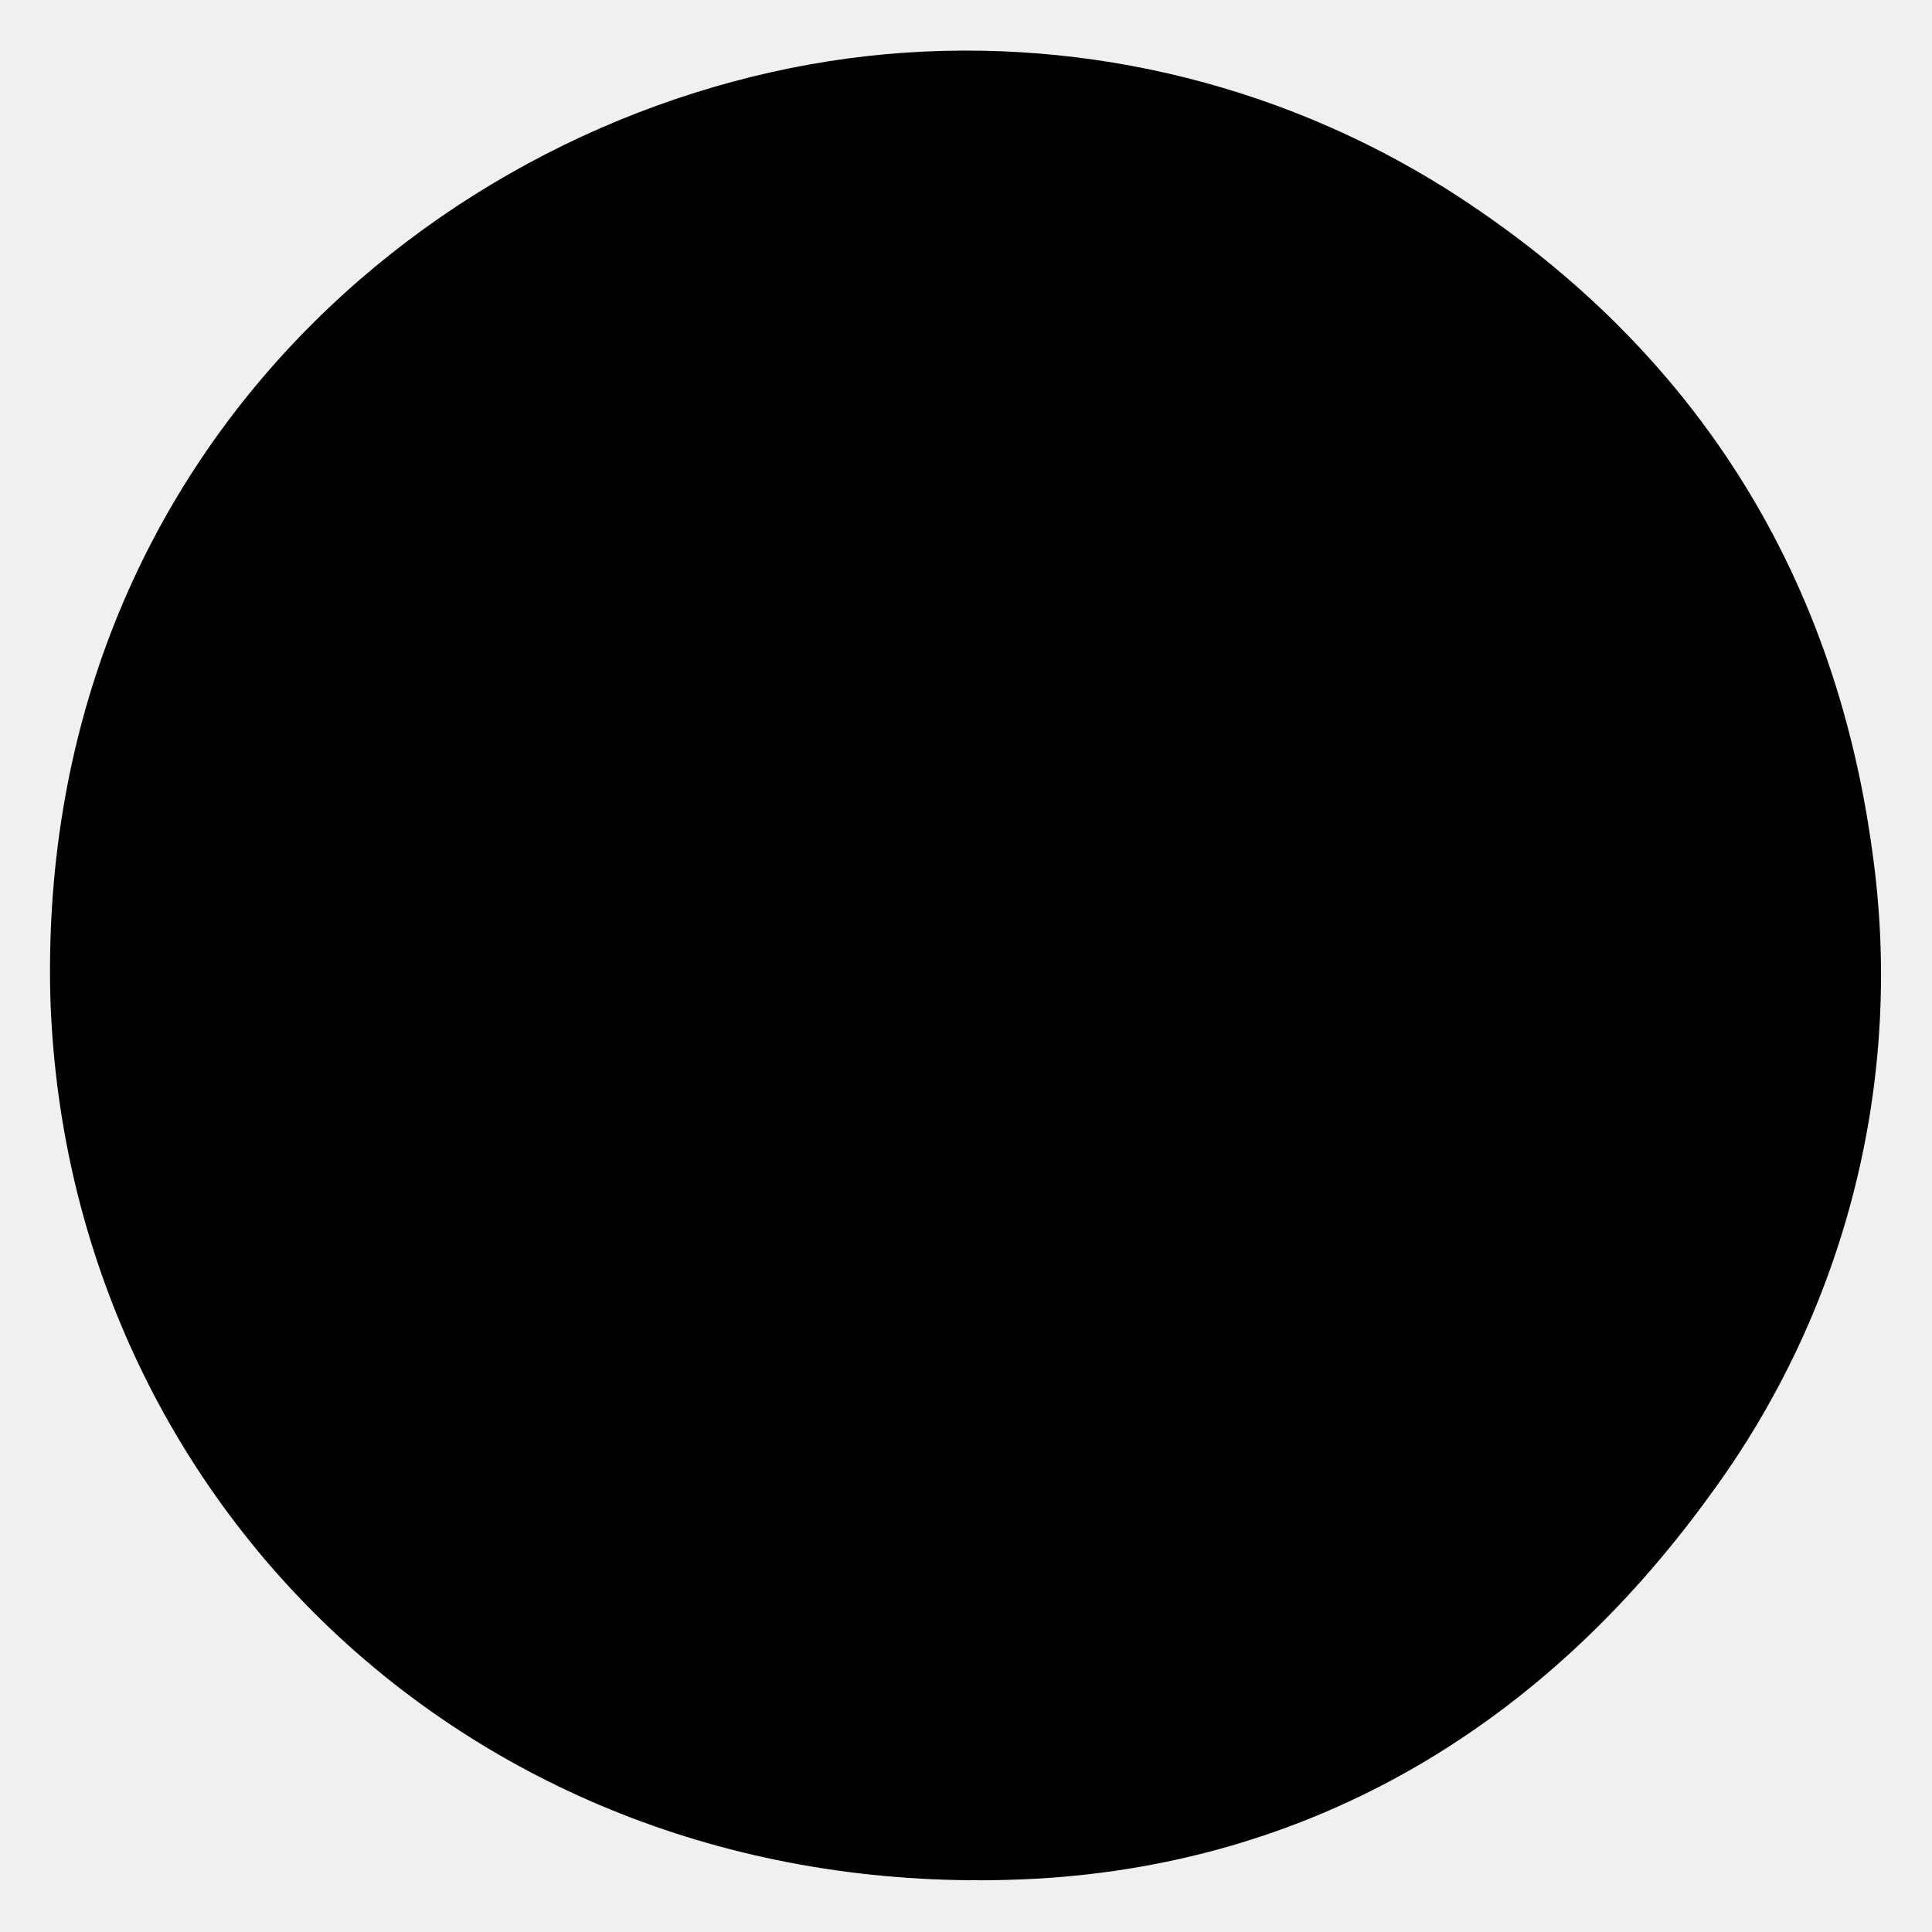
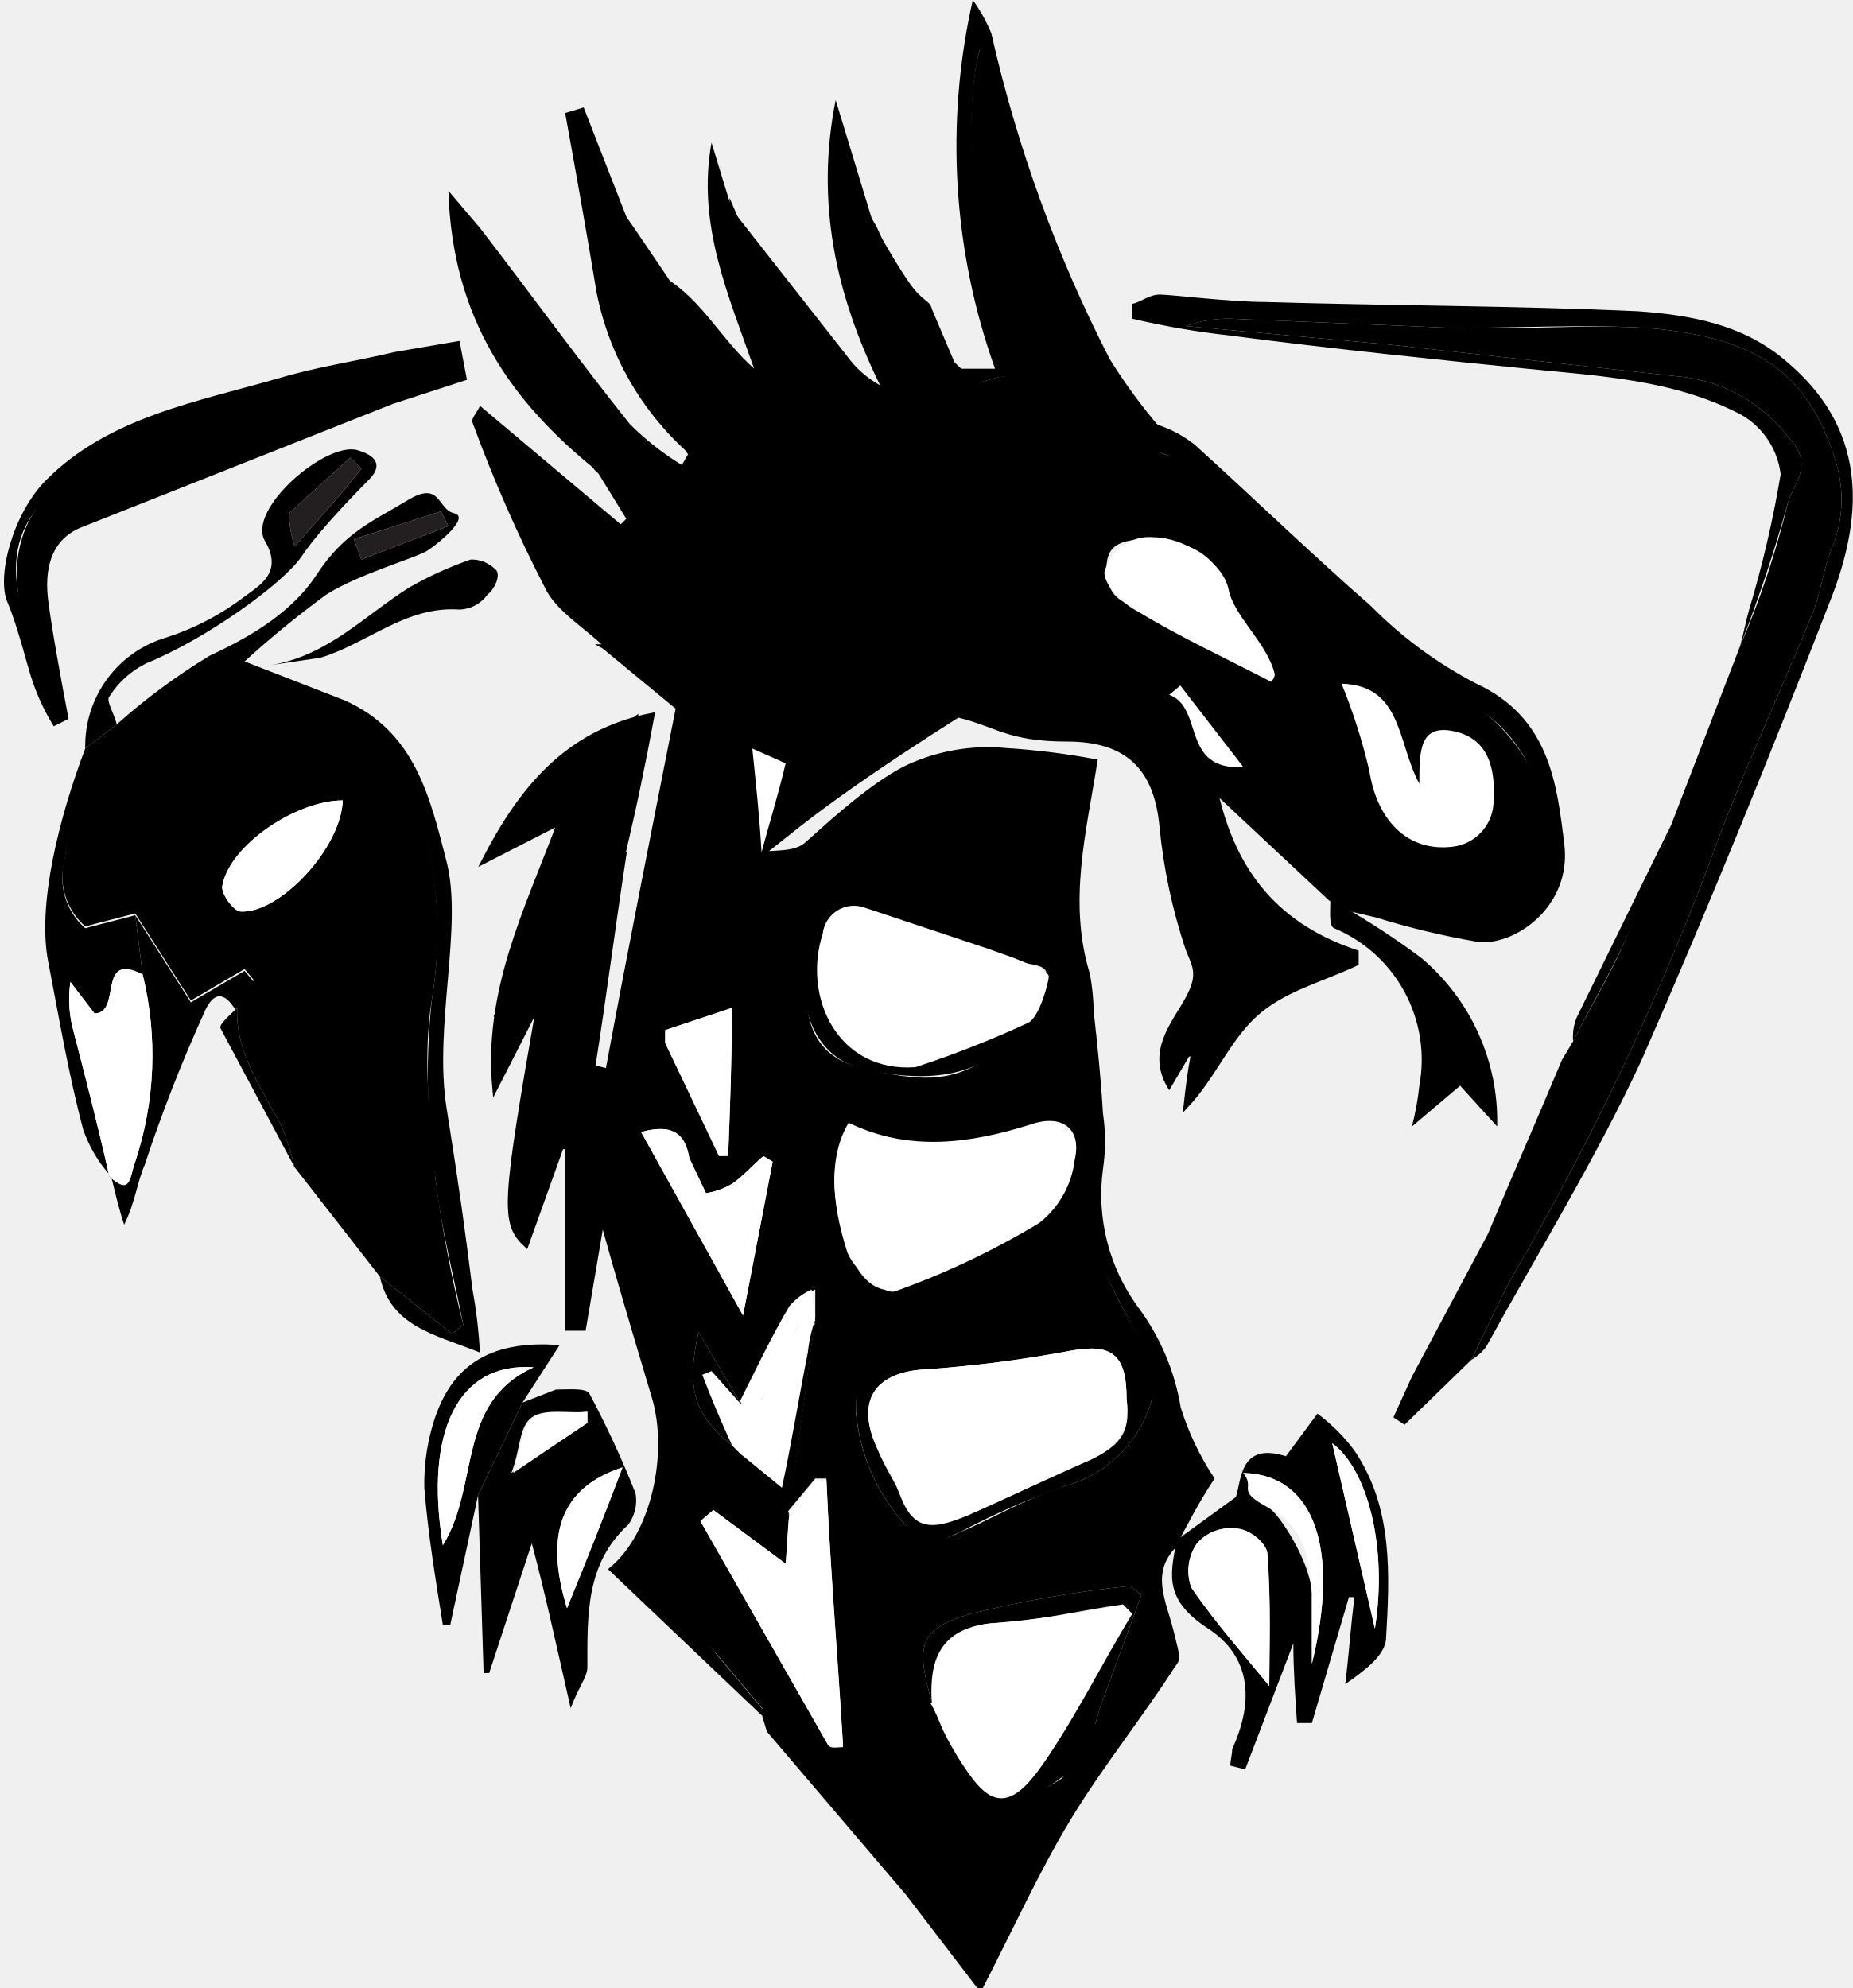
- <svg xmlns="http://www.w3.org/2000/svg" id="Layer_1" data-name="Layer 1" width="100" height="100" viewBox="0 0 100 100">
-   <path d="M44.9,2.9a46.7,46.7,0,0,1,30,6.9c12.6,8,20,19.6,22,34.2a45.4,45.4,0,0,1-8.4,33.4C79.6,89.7,67.2,96.9,52.2,97.3,24.1,98.1,3.3,77.2,2.6,51.4,2,23.1,23.5,5.3,44.9,2.9Z" />
+ <svg xmlns="http://www.w3.org/2000/svg" width="100" height="107.3" viewBox="0 0 100 107.3">
+   <path stroke="#000" stroke-miterlimit="10" stroke-width=".25" d="M34 12.2l1.9 2.8c2.4 3.8 4.7 7.7 9.3 9.3a25.4 25.4 0 0 1-5.8-11c-.2-.6.1-1.3.1-2 2.1 5 5.2 9.1 10.1 11.5-2.4-4-4.8-11.3-4.5-14.1l2.1 3.6a58.5 58.5 0 0 0 2.8 5.5 9.6 9.6 0 0 0 1.8 2.2c.8 1.7 2-.1 3.1.6-2.1-5.1-3-14.1-1.9-17.9.6 2 1.3 4.3 2 6.4 1.5 4.2 2.2 8.9 5.4 12.3a22.3 22.3 0 0 0 2.4 1.9h-.1c-.1.4-.1.8-.2 1.1s1.4.4 1.8.7l9.2 8.7c1.5 1.5 2.9 3.2 5.2 4s5.3 4.8 4.8 8.2c-.1 1.7-2.1 3.9-3.5 4-4.3.3-9.8-3.2-11.7-7.3a30.4 30.4 0 0 0-2.5-4.7c-1-1.4-2.3-2.6-4.2-2.4 1.3 3.1 2.6 6 3.6 9a11.6 11.6 0 0 0 4.2 5.9l2.6 1.6-6 2.1a23 23 0 0 1-.9-3.1c-.5-1.7-1.5-3.5-1.4-5.2.5-4.8-2-7.2-6.7-7.3-1.8-.1-3.4-.8-5.2-1.1l-9.7 6.7c.7-1.2 1.2-2.4 1.8-3.3l-1.8-.8-9.5-5.2h.1c-2.1-3.7-5.1-6.9-6.2-11.5 8 7.5 14.2 9.1 19 8.9-4.9-2.2-9.6-3.6-13.3-7-.9-1.2-2-2.4-2.8-3.6-2-2.8-4-5.5-4.5-9.2 2.6 3.3 4.9 6.5 7.5 9.4s5.6 5.7 9.6 6.6l.4-.7-5.2-3.4-1.4-2.4a23.3 23.3 0 0 1-4.1-13zm38.4 24.7a31.1 31.1 0 0 1 1.5 4.7c.4 2.6 2 4.4 4.5 4.1.9-.2 2.2-1.5 2.2-2.3s0-3.4-2-3.9-2 1-2 2.8c-1.2-2.2-.9-5.3-4.2-5.4zm-3.8-.1a.7.7 0 0 0 .2-.4c-.4-1.7-2-2.7-2.5-4.6s-2-2.7-4-2.8-2.8.4-2.7 1.9 1 1.7 1.8 2.1c2.3 1.4 4.7 2.5 7.2 3.8z" />
+   <path stroke="#000" stroke-miterlimit="10" stroke-width=".25" d="M32.6 34.9l9.5 5.2 1.8.8c-.6.9-1.1 2.1-1.8 3.3l9.6-6.8a32.1 32.1 0 0 0 5.2 1.1c4.7.2 7.2 2.5 6.7 7.3-.1 1.7.9 3.5 1.4 5.3a28.1 28.1 0 0 0 .9 3.1l6-2.2a22.6 22.6 0 0 1-2.6-1.6 12.6 12.6 0 0 1-4.2-5.9c-.8-2.5-2.3-6-3.6-9.1 1.9-.1 3.2 1 4.2 2.5a26.4 26.4 0 0 1 2.5 4.7c1.9 4 7.4 7.5 11.7 7.3 1.4-.1 3.4-2.4 3.6-4 .4-3.4-1.7-7.3-4.9-8.3s-3.7-2.4-5.2-3.9L64.2 25c-.4-.4-1.2-.5-1.8-.8s.1-.7.2-1.1a6.4 6.4 0 0 1 1.8 1c3.2 2.9 6.3 5.9 9.5 8.7a22.7 22.7 0 0 0 5.7 4.2c3.9 1.8 4.3 5.3 4.7 8.6s-2.7 5.4-4.6 5.1a42.7 42.7 0 0 1-5.4-1.3l-1.7-.4-.8-.5-6.2-5.8c1 4.5 3.4 7.3 7.6 8.7v.6c-1.9.9-4 1.4-5.5 2.8s-2.2 3.3-3.7 4.9c.1-.9.2-1.8.4-2.8h-.3l-1 1.7c-1.1-1.9.3-3.4 1-4.7s.4-1.7 0-2.7a29.9 29.9 0 0 1-1.4-6.6c-.3-3.2-1.9-4.7-5.1-4.7s-3.8-.8-5.9-1.3c-1.9 1.2-4.2 2.7-6.3 4.2s-2.9 2.2-4.3 3.3c.4-1.5.9-3.1 1.3-4.8l-1.8-.8c.2 1.9.4 3.8.5 5.6.8-.1 1.8 0 2.4-.5s3.4-3.2 5.5-4.2a10.3 10.3 0 0 1 5.3-.9 39.3 39.3 0 0 1 4.8.6c-.6 3.8-1.6 7.6-.4 11.5a12.3 12.3 0 0 1 .2 2c.2 1.8.4 3.7.5 5.5a10.1 10.1 0 0 1 0 3 10.4 10.4 0 0 0 1.9 7.5 12.3 12.3 0 0 1 2.3 5.4 14.9 14.9 0 0 0 1.8 3.8c-.8 1.2-1.4 2.4-2 3.5h.1c-1.6 1.5-.7 3.1-.3 4.7s.4 1.5.1 1.9c-1.8 2.8-3.9 5.4-5.6 8.2s-3.1 5.9-4.8 9.2l-3.9-5.1-7.5-8.8-.3-1c.2.1.5 0 .6.2l6.7 8 4.3 5.2 4.8-10.1 1.4-2.3 3.3-4.1a1.7 1.7 0 0 0 .3-1c-1.5-3.4.1-6.1 1.8-8.3-.5-1.7-.9-3-1.4-4.4l-.8-.2h.1c.5-1.4-.2-2.5-.9-3.6a34.9 34.9 0 0 1-2.4-5 14.2 14.2 0 0 1-.4-2c-2.4 3-5.1 4.5-9.3 5.5-2.7.6-4.1-.3-4.4-3.1s-.2-4.9-.3-7.3c1.7.3 3 .9 4.3.8 3.2-.3 6.3-.9 9.2-1.3v-6.7c-.3 3.1-3 3.3-4.9 4.4s-4.2 1-6.5.5-3.3-2.6-3.2-5a.5.5 0 0 0-.2-.4c-.7-3 1-4.7 4-3.9l10.2 3.1v-9.6h-1.4c-2.6-.6-5.2-1.1-7.6.9a19.8 19.8 0 0 1-4.4 3.2c-1.9 1-2.8 2.6-3.8 4.3a2.7 2.7 0 0 1-1.2.9 5.4 5.4 0 0 1-1.8 0v-3.9l3.1-.3a9.3 9.3 0 0 1-.3-3.1c.5-2.7 0-3.5-2.9-4.2-1 5-1.9 10.1-3.1 15a30.3 30.3 0 0 0 .6 16.9c1.5 4.5 2.5 8.8-.1 13l4 4.9 2.6 3.1-8.2-7.8c2.3-1.9 3.2-6.3 2.3-9.3s-2-6.7-2.8-9.6l-1 5.9h-.9v-9.8h-.3l-1.9 5.3c-1.3-1.2-1.2-2.2.7-13.1l-2.4 4.7c-.5-5.3 1.7-9.6 3.5-14.4l-4.1 2.1c2-3.9 4.5-7 9.1-7.9-.5 2.7-1 5.1-1.6 7.6l.7-7.4-6.7 5.2.3.5 3.8-1.5-4.9 11.8.7.3 3.1-4.4h.3c-.9 4.1-1.7 8.2-2.6 12.2h.5l3-3.9a24.2 24.2 0 0 1 0-4.7c.5-2.8 1.3-5.5 1.9-8.3-.6 3.9-1.1 7.8-1.7 11.6l.8.2c1.2-6.5 2.5-13 3.8-19.6zm13.2 25.7c-1.5 2.5-.8 4.8-.1 6.9s2 2.4 2.6 2.2a42.9 42.9 0 0 0 7.8-3.7 6.1 6.1 0 0 0 1.9-3.4 1.7 1.7 0 0 0-2.4-1.9c-3.2 1-6.5 1.5-9.8-.1zm3.6-3a55.3 55.3 0 0 0 6.1-2.4c.6-.3 1-1.6 1.1-2.5s-1.2-.7-1.9-1l-1.4-.5-6.6-2.2a1.7 1.7 0 0 0-2.3 1.4c-1.1 3.4.8 7.5 5 7.2zM63.7 37l-.6.5c1.9.7.6 4.1 4 3.9z" />
+   <path d="M20.5 68.9L15.9 63a14.2 14.2 0 0 0-.7-2.2c-1.1-2.1-2.5-4-2.4-6.4h-.1l1-1.5-.5-.6-2.9 1.7-3-4.7-2.7.7a3.6 3.6 0 0 1-1.1-3.7c.4-3.8 3.2-5.3 5.6-7.4a7 7 0 0 1 3-1.7c5.1-.7 8.8 1.5 10.3 5.9a22 22 0 0 1 .9 10.9c-.5 3.1-.1 6.4.2 9.6a69.8 69.8 0 0 0 1.5 7.9l-.6.5zm-2-25.7c-2.5 0-6.1 2.4-6.5 4.6-.1.4.6 1.4 1 1.4 2.1.1 5.4-3.4 5.5-6zm65.8 14l.6-1c.9-1.8 1.9-3.4 2.7-5.2s1.8-4.4 2.6-6.5l3.7-9.6a47.3 47.3 0 0 0 2.6-7.8c.3-1 1.4-2 .1-3.4a8.5 8.5 0 0 0-6.2-3.4L75 18.6l-11-1a6.7 6.7 0 0 1 2.4-.4l12 .5c4.1.1 7-.2 10.5 0 5.8.5 8.7 2.3 10.2 7.3a6.9 6.9 0 0 1-.2 4.5c-.5 1.2-.6 2.3-1 3.4-1.9 4.7-4.1 9.3-5.8 14.1a147.8 147.8 0 0 1-9.9 20.9c-1.1 1.8-1.9 3.7-2.8 5.5l-3.6 3.5-.6-.4 1-2.2 4.1-7.7c1.3-3.1 2.7-6.3 4-9.4z" />
+   <path d="M79.4 73.4c.9-1.8 1.7-3.7 2.8-5.5A147.8 147.8 0 0 0 92.1 47c1.7-4.8 3.9-9.4 5.8-14.1.4-1.1.5-2.2 1-3.4a6.9 6.9 0 0 0 .2-4.5c-1.5-5-4.4-6.8-10.2-7.3-3.5-.2-7 0-10.5 0l-12-.5a6.7 6.7 0 0 0-2.4.4l11 1 15.4 1.7a8.5 8.5 0 0 1 6.2 3.4c1.3 1.4.2 2.4-.1 3.4a79.2 79.2 0 0 1-2.6 7.8c.2-.7.3-1.3.5-2a59.5 59.5 0 0 0 1.7-7.3 4.3 4.3 0 0 0-2.1-3.2c-3.6-1.9-7.6-2.1-11.6-2.5s-10.8-1.1-16.1-1.8a43.4 43.4 0 0 1-5.2-.9v-.8c.5-.1.9-.5 1.5-.5s3.8.4 5.7.4c6.7.2 13.5.2 20.1.5 2.8.2 5.7.7 8 2.7 4.3 3.6 4.2 8.1 2.5 12.6-3.3 8.5-6.7 16.9-10.3 25.1-2.5 5.4-5.6 10.4-8.4 15.5a2.7 2.7 0 0 1-.8.7zm-58.9-4.5l3.9 3.1.6-.5c-.5-2.6-1.2-5.2-1.5-7.9a38.1 38.1 0 0 1-.2-9.6 22 22 0 0 0-.9-10.8c-1.5-4.4-5.2-6.6-10.3-5.9a7 7 0 0 0-3 1.7c-2.4 2.1-5.2 3.6-5.6 7.4a3.6 3.6 0 0 0 1.1 3.7l2.7-.7.4 3.2c-2.5-1.3-1.1 2.1-2.6 2.1L3.8 53a6.5 6.5 0 0 0 .1 2.4c.7 2.7 1.4 5.4 2 8.1H6A7.3 7.3 0 0 1 4.5 61c-.8-3-1.3-6-1.9-9.1s.6-7.8 2-11.5l1.7-1.3a33.9 33.9 0 0 1 5-3.7c1.7-.8 4.3-2.1 5.8-4.4s3.1-2.9 4.9-4 1.6.5 2.5.7-.8 1.6-1.4 2-3.8 1.3-5.5 2.4a52.8 52.8 0 0 0-4.4 3.6l5.4 2.1c3.8 1.7 4.6 5.2 5.5 8.7s-.7 8.9 0 13.3 1 6.6 1.4 9.8a26.6 26.6 0 0 1 .4 3.4c-2.5-1-4.8-1.4-5.4-4.1zm-1.4-39.8l.4 1.1 4.7-1.8-.4-.8zm44.3 54.1l3.3-2.4c.3-.9.2-3 2.7-2.2l1.7-2.3a9.5 9.5 0 0 1 2 2c2.1 3.1 1.9 6.7 1.7 10.2-.1.9-1.2 1.7-2.2 2.4.2-1.6.3-3.2.5-4.7h-.3l-2 6.8H70c-.1-1.4-.2-2.9-.2-4.3l-2.6 6.8-.8-.2c0-.3.1-.6.1-.9 1.2-2.6 1-5-1.3-6.5s-2.1-2.8-1.7-4.7zm5.1 7.8c0-2 .1-4.5-.1-7.1 0-.6-1-1.4-1.7-1.4a2.4 2.4 0 0 0-2.1.8 2.6 2.6 0 0 0-.3 2.4c1.3 1.9 2.9 3.7 4.2 5.3zm-1.4-11.5c.7.9.9 1.6 1.4 1.9s2.2 2.8 2.3 4.6v3.8c1.5-6.1.2-10.2-3.7-10.3zm4.8-1.6l2.3 10c.7-4.4-.4-8.6-2.3-10zm-43.7-2.2L30 75c.6 0 1.6-.1 1.8.2a52.9 52.9 0 0 1 2.5 5.4 2.2 2.2 0 0 1-.4 1.7c-2.3 2.1-2.2 4.9-2.2 7.7 0 .5-.5 1.1-.9 2.2-.8-3.5-1.4-6.3-2.1-8.9l-2.3 7h-.3l-.3-9.6zm2.4 11.1c.9-2.2 1.9-4.7 3-7.6-3.4 1.1-4.2 3.7-3 7.6zm1.1-10v-.6c-1 .1-2.3-.2-3 .3s-.6 1.7-1.1 3zm-6.9-58.4l.4 2.1-4 1.3-16.9 6.7c-1.6.7-1.9 2.3-1.7 3.9s.7 4.3 1.1 6.4l-.8.4a12 12 0 0 1-1.1-2.3c-.3-.8-.8-3-1.4-4.4s.3-4.8 2.1-6.6c3.4-3.4 8.1-4.2 12.6-5.5 2-.6 4.1-.9 6.2-1.4zM22.2 20h-.4c-5.4 1.6-11.1 2.7-16.3 5s-5.6 5.7-3.3 10.5a2.4 2.4 0 0 0 0-1.2c-1-4-.2-5.9 3.5-7.5zm10 5.4c3.7 3.4 8.4 4.8 13.3 7-4.8.2-11-1.4-19-8.9 1.1 4.6 4.1 7.8 6.2 11.5-1.1-1.1-2.7-2-3.3-3.3a77.5 77.5 0 0 1-3.9-8.9c-.1-.2.3-.6.4-.9l7.6 6.4.3-.3zm30.5-2.2a22.3 22.3 0 0 1-2.4-1.9c-3.2-3.4-3.9-8.1-5.4-12.3-.7-2.1-1.4-4.4-2-6.4-1.1 3.8-.2 12.8 1.9 17.9-1.1-.7-2.3 1.1-3.1-.6h2A35.7 35.7 0 0 1 52.5 0a8.8 8.8 0 0 1 1 1.8 74.3 74.3 0 0 0 6.4 17.6 30.8 30.8 0 0 0 2.8 3.8z" />
+   <path d="M37.2 24.4l5.2 3.4-.4.7c-4-.9-7-3.5-9.6-6.4s-4.9-6.1-7.5-9.5c.5 3.8 2.5 6.5 4.5 9.2s1.9 2.4 2.8 3.6c-4.6-3.7-7.8-8.2-8-15.1l1.7 2c2.7 3.5 5.3 7.1 8.1 10.6a15.1 15.1 0 0 0 2.8 2.2zm34.6 24.1l.8.5a41.5 41.5 0 0 1 4.1 2.7 11.5 11.5 0 0 1 4.1 9.1l-2-2.2-2.6 2.2a15.1 15.1 0 0 0 .4-2.2 7.7 7.7 0 0 0-4.6-8.5c-.3-.1-.2-1-.2-1.6zM47.2 12.3l-2.1-3.6c-.3 2.8 2.1 10.1 4.5 14.1-4.9-2.4-8-6.5-10.1-11.5l6.2 7.9a5.5 5.5 0 0 0 1.8 1.6c-2.4-4.9-3.5-9.9-2.4-15.4z" />
+   <path d="M39.5 11.3c0 .7-.3 1.4-.1 2a25.4 25.4 0 0 0 5.8 11c-4.6-1.6-6.9-5.5-9.3-9.3 2 1.2 3 3.3 4.8 4.9-1.4-4-3.1-7.8-2.3-12.2zM28.2 75.7l-2.4 5-1.5 7h-.4c-.4-2.5-.8-4.9-1-7.4a11.2 11.2 0 0 1 .4-3.2c.9-3.3 3-4.8 6.9-4.5zm-4.3 7.7c2-3.2.7-7.7 4.9-9.6-4.1-.3-5.9 3.5-4.9 9.6zM6.3 39.1l-1.7 1.3a6.1 6.1 0 0 1 4.4-6 14.1 14.1 0 0 0 4.2-2.2c.8-.6 2.1-1.3 1.1-3s3.3-5.4 5-4.9.8 1.4.6 1.6-2.6 2.6-3.6 4.1-5.2 4.5-8.4 5.8a4.9 4.9 0 0 0-2 1.8c-.2.2.3 1 .4 1.5zm13.2-13.8l-.6-.6-3.3 3a6 6 0 0 0 .3 1.8c1.5-1.7 2.6-2.9 3.6-4.2zM7.7 52.6l-.4-3.2 3 4.7 2.9-1.7.5.6-1 1.5c-.6-1-1.2-1-1.7.2a81.8 81.8 0 0 0-3.2 8.2c-.4.9-.5 2-1.1 3.2-.3-.9-.5-1.8-.7-2.6h-.1c1.2 1 1.1-.1 1.4-.8a18.3 18.3 0 0 0 .4-10.1zM34 12.2L31.8 9c.2 4.7 1.2 9.1 4.1 13 .5.8.9 1.7 1.3 2.5a15.7 15.7 0 0 1-5-8.7c-.6-3.6-1.1-6.4-1.7-9.7l1-.3zM14.6 35.9c3.1-.5 5.1-2.7 7.5-4.2a19.6 19.6 0 0 1 3.3-1.5 1.8 1.8 0 0 1 1.4.6c.2.3-.1 1-.5 1.3a1.9 1.9 0 0 1-1.5.8c-2.9-.2-4.9 1.8-7.5 2.6z" />
+   <path d="M12.8 54.4c-.1 2.4 1.3 4.3 2.4 6.4a14.2 14.2 0 0 1 .7 2.2l-4-7.5c-.1-.2.5-.7.9-1.1zm77.4-9.9c-.8 2.1-1.6 4.4-2.6 6.5s-1.8 3.4-2.7 5.2a2.7 2.7 0 0 1 .2-1.3l5.1-10.4zm-5.9 12.7c-1.3 3.1-2.7 6.3-4 9.5 1.3-3.2 2.7-6.4 4-9.5zM51.7 20a9.6 9.6 0 0 1-1.8-2.2c-1-1.8-1.8-3.7-2.7-5.6.6 1 1.2 2.1 1.9 3.1s1.1.9 1.2 1.4zm28.6 46.6l-4.1 7.7z" />
+   <path fill="#fff" d="M72.4 36.9c3.3.1 3 3.2 4.2 5.4 0-1.8 0-3.3 2-2.8s2.1 2.5 2 3.9a2.5 2.5 0 0 1-2.2 2.3c-2.5.3-4.1-1.5-4.5-4.1a31.1 31.1 0 0 0-1.5-4.7zm-3.8-.1c-2.5-1.3-4.9-2.4-7.2-3.8-.8-.4-1.8-1.4-1.8-2.1a2.5 2.5 0 0 1 2.7-1.9c1.5 0 3.7 1.3 4 2.8s2.1 2.9 2.5 4.6a.7.7 0 0 1-.2.4z" />
+   <path d="M62.2 75.4l.8.2c.5 1.4.9 2.7 1.4 4.4-1.7 2.2-3.3 4.9-1.8 8.3a1.7 1.7 0 0 1-.3 1L59 93.4c.2-.6.3-1.1.5-1.6l2.1-5.7-.6-.5a61.9 61.9 0 0 0-8.6 1.5c-2.8.8-3 1.7-2.1 4.8.5 1.4.7 3 1.5 4.2s3.6 1.4 5.9-.4l-4.9 10.1-4.2-5.2-6.7-8c-.2-.2-.5-.1-.7-.2h.1l-2.6-3.1c-1.4-1.5-2.6-3.1-4-4.8 2.5-4.2 1.5-8.6 0-13a29.8 29.8 0 0 1-.5-17c1.2-4.9 2-9.9 3.1-14.9 2.9.7 3.3 1.5 2.8 4.1-.2.9.2 1.8.3 3.2l-3.1.3V51h1.9a2.1 2.1 0 0 0 1.1-.8c1-1.8 1.9-3.4 3.9-4.3a23.6 23.6 0 0 0 4.4-3.2c2.3-2.1 4.9-1.5 7.5-1l1.4.2v9.5l-10.2-3c-3-.8-4.7.9-4 3.9a.5.5 0 0 1 .2.4c-.1 2.4.4 4.4 3.2 5s4.4.8 6.5-.5 4.6-1.3 4.9-4.4v6.7c-2.9.4-6 1-9.2 1.3-1.3.1-2.6-.5-4.3-.8.1 2.4.1 4.9.3 7.3s1.7 3.7 4.4 3.1c4.2-1 6.9-2.5 9.3-5.5a14.2 14.2 0 0 0 .4 2 23.8 23.8 0 0 0 2.4 5.1c1 1.5 1.4 2.2.9 3.6l-.6-.9c-.6-2.2-1.9-2.9-4.1-2.5l-8.4.9c-2 .2-3.1 1-3 3.2a10.3 10.3 0 0 0 2.4 5.7 2.4 2.4 0 0 0 3.2.7c1.3-.5 3.7-1.9 5.7-2.5a6.7 6.7 0 0 0 4.7-4.8zm-22.2.4l-2.3-3.9c-.7 3.1-.2 4.5 1.8 6.1l.5.5 2.6 3.2-.2 2.7-3.9-2.9-.7.6 6.9 12.1h.8c-.3-5-.7-9.7-.9-14.4H44l-1.5 1.8c.6-3.5 1-7 1.5-10.5v-1.5a2.7 2.7 0 0 0-1.2.9c-1 1.7-1.9 3.4-2.8 5.2zm-.5-21.4l-3.6 1.2v.7l2.9 6h.5c.1-2.6.2-5.2.2-7.9zm-1.4 10l-.9-1.9c-.2-1.2-.8-1.9-2.6-1.4l5.5 9.9 1.6-8.3-.5-.3c-.6.5-1.1 1.1-1.7 1.5a3.9 3.9 0 0 1-1.4.5z" />
+   <path fill="#fff" d="M45.8 60.6c3.3 1.6 6.6 1.1 9.8.1 1.7-.6 2.8.2 2.4 1.9a5.1 5.1 0 0 1-1.9 3.4 42.9 42.9 0 0 1-7.8 3.7c-.6.2-2.3-1.2-2.6-2.2s-1.4-4.4.1-6.9zm3.6-3c-4.2.3-6.1-3.8-5-7.2a1.7 1.7 0 0 1 2.3-1.4l6.6 2.2 1.4.5c.7.3 1.9.7 1.9 1s-.5 2.2-1.1 2.5a55.3 55.3 0 0 1-6.1 2.4z" />
+   <path d="M33.7 46.1c-.6 2.7-1.4 5.4-1.9 8.2a25.3 25.3 0 0 0 0 4.8l-3 3.9h-.5c.9-4.1 1.7-8.1 2.6-12.2h-.3l-3.1 4.4-.7-.2 4.9-12-3.8 1.4-.3-.5 6.7-5.2c-.3 3.1-.5 5.2-.6 7.4zm23.9 49.6c-2.2 1.8-4.7 2.1-5.9.4s-1-2.8-1.5-4.2c.6 1 1 2.1 1.6 3.1s2.9 2.3 4.2.6 3.4-5.7 5.1-8.5l-.5-.5c-2.3.3-4.6.9-6.9 1s-3.6 1.8-3.4 4.3c-.9-3.1-.7-4 2.1-4.8a61.9 61.9 0 0 1 8.6-1.5l.6.5-2.1 5.7c-.2.5-.3 1-.5 1.6a15.8 15.8 0 0 1-1.4 2.3z" />
+   <path fill="#fff" d="M63.7 37l3.4 4.4c-3.4.2-2.1-3.2-4-3.9zm-22.6 9c-.1-1.8-.3-3.7-.5-5.6l1.8.8c-.4 1.7-.9 3.3-1.3 4.8zm-22.6-2.8c-.1 2.6-3.4 6.1-5.5 6-.4 0-1.1-1-1-1.4.4-2.2 4-4.6 6.5-4.6zM7.7 52.6a18.3 18.3 0 0 1-.4 10.1c-.3.8-.2 1.9-1.4.8-.6-2.7-1.3-5.4-2-8.1a6.5 6.5 0 0 1-.1-2.4l1.3 1.7c1.5 0 .1-3.4 2.6-2.1z" />
+   <path fill="#231f20" d="M19.1 29.1l4.7-1.5.4.8-4.7 1.8z" />
+   <path fill="#fff" d="M68.5 91c-1.3-1.6-2.9-3.4-4.2-5.3a2.6 2.6 0 0 1 .3-2.4 2.4 2.4 0 0 1 2.1-.8c.7 0 1.7.8 1.7 1.4.2 2.6.1 5.1.1 7.1zm-1.4-11.5c3.9.1 5.2 4.2 3.7 10.3V86c-.1-1.8-.4-3.6-2.3-4.6s-.7-1-1.4-1.9zm4.8-1.6c1.9 1.4 3 5.6 2.3 10zm-41.3 8.9c-1.2-3.9-.4-6.5 3-7.6-1.1 2.9-2.1 5.4-3 7.6zm1.1-10l-4 2.7c.4-1.3.5-2.6 1.1-3s1.9-.2 2.9-.3z" />
+   <path stroke="#000" stroke-miterlimit="10" stroke-width=".25" d="M22.2 20L5.7 26.8c-3.7 1.6-4.5 3.5-3.5 7.5a2.4 2.4 0 0 1 0 1.2C-.1 30.7 1 26.8 5.5 24.9s10.9-3.4 16.3-5z" />
+   <path fill="#fff" d="M23.9 83.4c-1-6.1.8-9.9 4.9-9.6-4.2 1.9-2.9 6.4-4.9 9.6z" />
+   <path fill="#231f20" d="M19.5 25.3c-1 1.3-2.1 2.5-3.6 4.2a6 6 0 0 1-.3-1.8l3.3-3z" />
+   <path d="M62.2 75.4a6.7 6.7 0 0 1-4.7 4.8 41.1 41.1 0 0 0-5.7 2.5c-1.9.9-2.3.4-3.2-.7a10.3 10.3 0 0 1-2.4-5.8c-.1-2.2 1-3 3-3.2s5.6-.5 8.4-.9 3.5.3 4.1 2.5l.6.9zm-1.4.1c0-2.4-.8-3-3-2.6a67.6 67.6 0 0 1-7.7 1c-2.9.1-4 1.7-2.7 4.4.3.8.8 1.5 1.1 2.2s2.1 2 3.7 1.3l6.4-2.9c2.1-.9 2.4-1.8 2.2-3.4z" />
+   <path fill="#fff" d="M42.5 81.8l1.5-1.9h.6c.2 4.7.6 9.5.9 14.4-.2 0-.7.1-.8-.1l-6.9-12.1.7-.6 3.9 2.9c.1-1 .1-1.9.2-2.7zm1.7 9.9v-10h-.5l-.9 4.3-.6.5-3.1-4.1-.3.3zM40 78.5l-.5-.5c-.6-1.3-1.1-2.5-1.6-3.8l.5-.2 1.6 1.8h-.1c.5-.1 1.2-.1 1.3-.4s1-2.4 1.7-3.5.7-.4 1.1-.5a7.8 7.8 0 0 0-.5 1.8c-.4 2.5-.9 5-1.3 7.3zm-1.9-14.1a3.9 3.9 0 0 0 1.4-.5c.6-.4 1.1-1 1.7-1.5l.5.3-1.6 8.3-5.5-9.9c1.8-.5 2.4.2 2.6 1.4l-.8.8c1 1.9 2.1 3.7 3.3 6l1.3-5.5-.7-.2c-.4 1-.6 2-1 3.2zm-2.2-8.1v-.7l3.6-1.2c-.2 1.9-.4 3.8-.7 5.8z" />
+   <path fill="#fff" d="M38.1 64.4l1.2 2.4c.4-1.2.6-2.2 1-3.2l.7.2-1.3 5.5c-1.2-2.3-2.3-4.1-3.3-6l.8-.8z" />
+   <path d="M40 78.5l2.2 1.8c.5-2.3.9-4.8 1.4-7.3a8 8 0 0 1 .4-1.8c-.5 3.5-.9 7-1.5 10.6z" />
+   <path fill="#fff" d="M35.9 56.3l2.9 3.9c.3-2 .5-3.9.7-5.8 0 2.7-.1 5.3-.2 8h-.5zm8.1 15c-.4.1-1 .2-1.1.5s-1 2.4-1.7 3.5-.8.3-1.3.4c.9-1.8 1.7-3.5 2.7-5.2a3.4 3.4 0 0 1 1.2-.9z" />
+   <path d="M40 75.8L38.4 74l-.5.2c.5 1.3 1 2.5 1.6 3.8-2-1.6-2.5-3-1.8-6.1z" />
+   <path fill="#fff" d="M50.3 91.9c-.2-2.5.6-4.1 3.4-4.3a60 60 0 0 0 6.9-1l.5.5c-1.7 2.8-3.2 5.9-5.1 8.5s-3 1.3-4.2-.6-1-2.1-1.6-3.1zm10.5-16.4c.2 1.6-.5 2.7-2.2 3.4s-4.3 2-6.4 2.9-3 .7-3.7-1.3-.8-1.4-1.1-2.2c-1.3-2.7-.2-4.3 2.7-4.4a67.6 67.6 0 0 0 7.7-1c2.2-.4 3 .2 3 2.6zM44.2 91.7l-5.4-9 .3-.3 3.1 4.1.6-.6.9-4.3h.5z" />
</svg>
